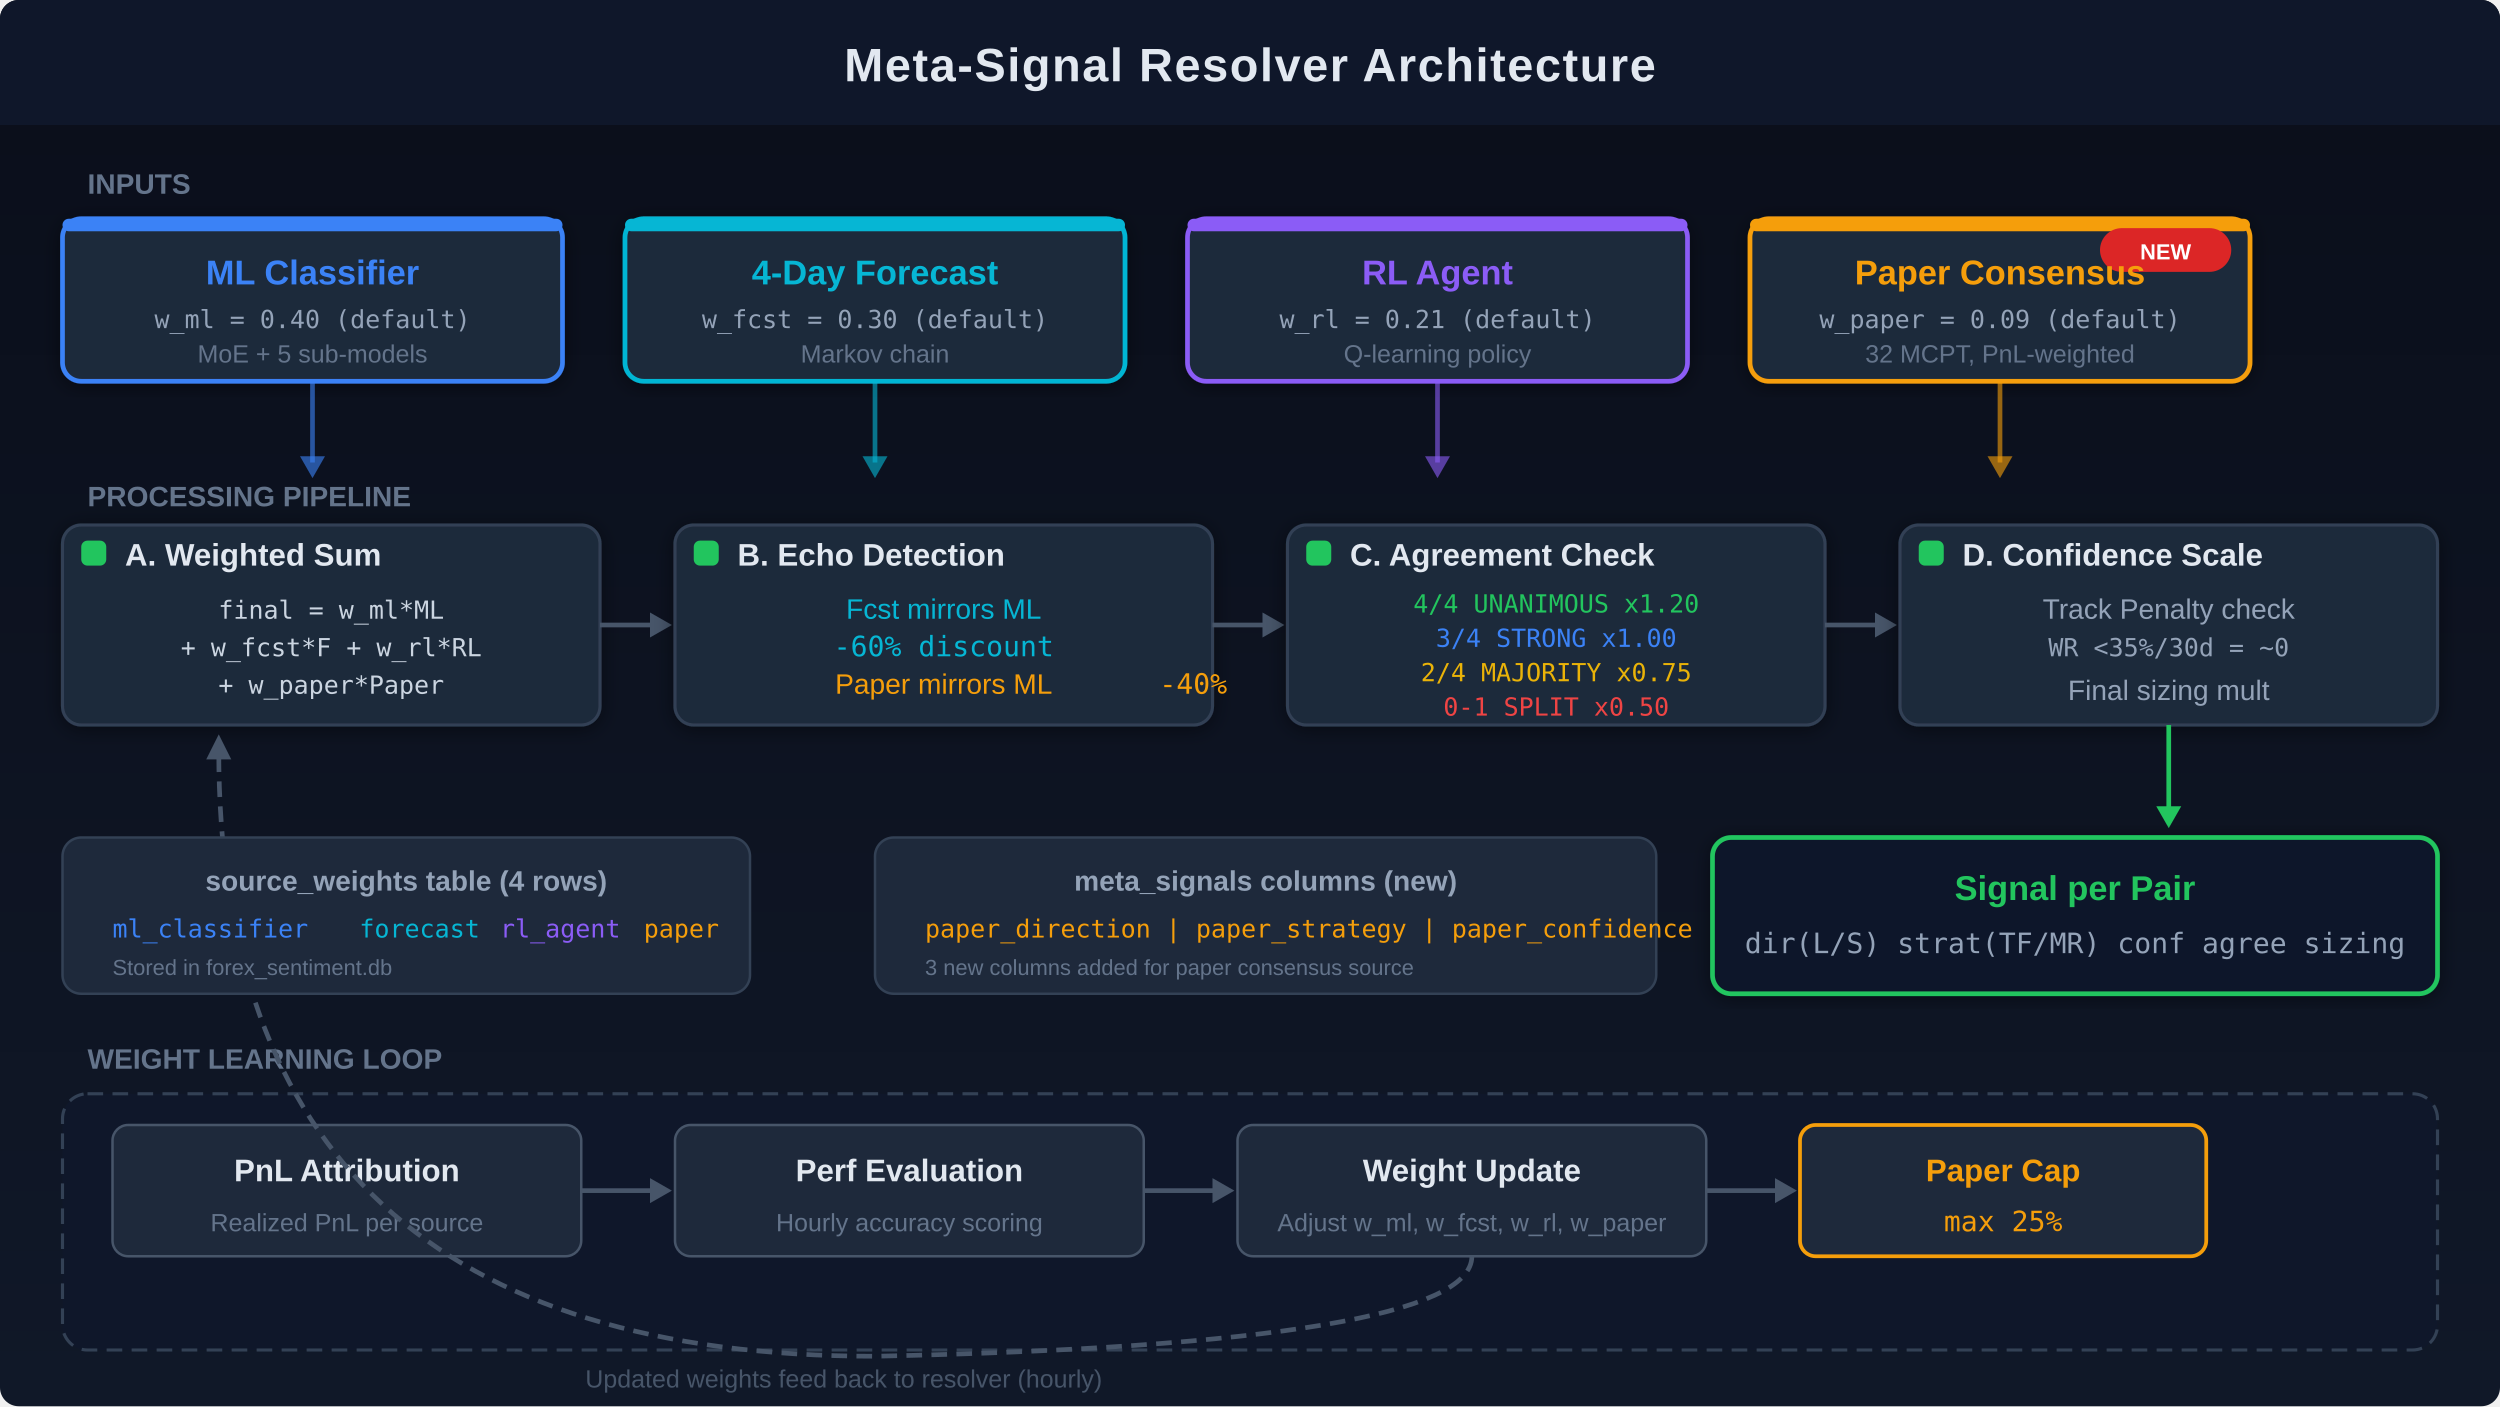
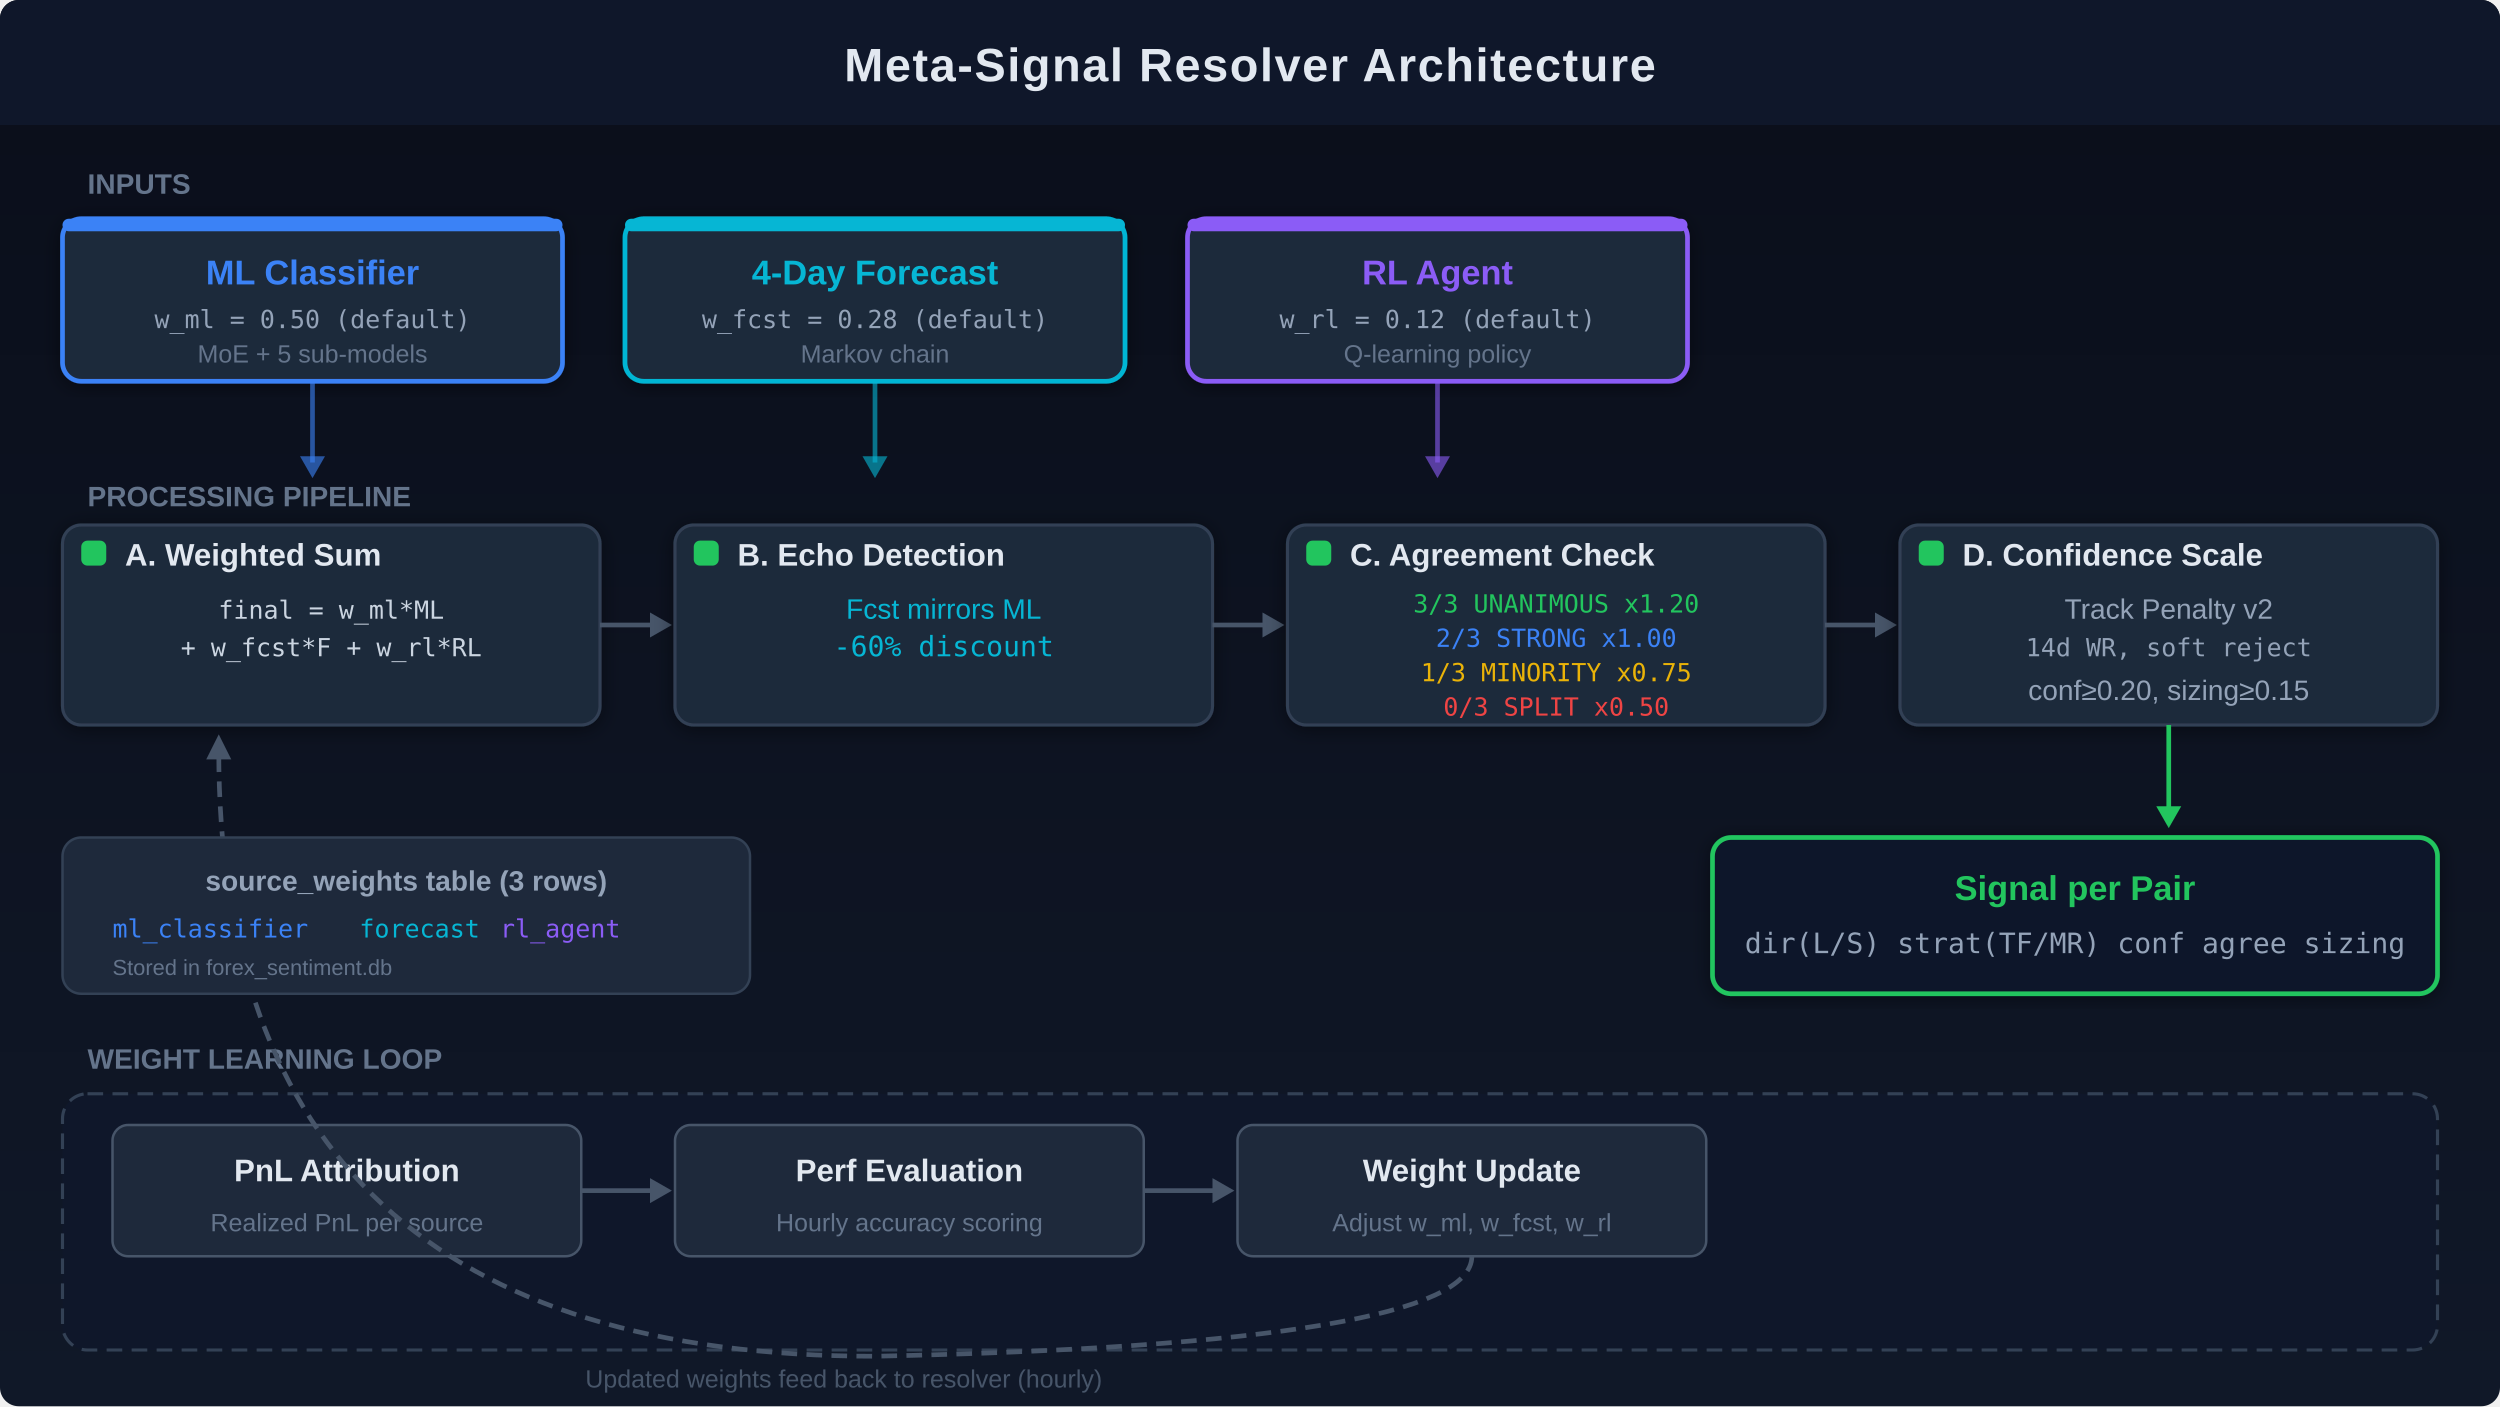
<svg xmlns="http://www.w3.org/2000/svg" viewBox="0 0 800 450" width="800" height="450">
  <defs>
    <linearGradient id="abg" x1="0" y1="0" x2="0" y2="1">
      <stop offset="0%" stop-color="#0a0e1a" />
      <stop offset="100%" stop-color="#101828" />
    </linearGradient>
    <filter id="ds">
      <feDropShadow dx="0" dy="1" stdDeviation="3" flood-color="#000" flood-opacity="0.45" />
    </filter>
  </defs>
  <rect width="800" height="450" fill="url(#abg)" rx="6" />
  <rect x="0" y="0" width="800" height="40" fill="#0f172a" rx="6" />
  <rect x="0" y="30" width="800" height="10" fill="#0f172a" />
  <text x="400" y="26" text-anchor="middle" fill="#e2e8f0" font-family="Segoe UI, Arial, sans-serif" font-size="15" font-weight="700" letter-spacing="0.5">Meta-Signal Resolver Architecture</text>
  <text x="28" y="62" fill="#64748b" font-family="Segoe UI, Arial, sans-serif" font-size="9" font-weight="600">INPUTS</text>
  <rect x="20" y="70" width="160" height="52" rx="6" fill="#1e293b" stroke="#3b82f6" stroke-width="1.5" filter="url(#ds)" />
  <rect x="20" y="70" width="160" height="4" rx="2" fill="#3b82f6" />
  <text x="100" y="91" text-anchor="middle" fill="#3b82f6" font-family="Segoe UI, Arial, sans-serif" font-size="11" font-weight="700">ML Classifier</text>
-   <text x="100" y="105" text-anchor="middle" fill="#94a3b8" font-family="Consolas, monospace" font-size="8">w_ml = 0.40 (default)</text>
+   <text x="100" y="105" text-anchor="middle" fill="#94a3b8" font-family="Consolas, monospace" font-size="8">w_ml = 0.50 (default)</text>
  <text x="100" y="116" text-anchor="middle" fill="#64748b" font-family="Segoe UI, Arial, sans-serif" font-size="8">MoE + 5 sub-models</text>
  <rect x="200" y="70" width="160" height="52" rx="6" fill="#1e293b" stroke="#06b6d4" stroke-width="1.5" filter="url(#ds)" />
  <rect x="200" y="70" width="160" height="4" rx="2" fill="#06b6d4" />
  <text x="280" y="91" text-anchor="middle" fill="#06b6d4" font-family="Segoe UI, Arial, sans-serif" font-size="11" font-weight="700">4-Day Forecast</text>
-   <text x="280" y="105" text-anchor="middle" fill="#94a3b8" font-family="Consolas, monospace" font-size="8">w_fcst = 0.30 (default)</text>
+   <text x="280" y="105" text-anchor="middle" fill="#94a3b8" font-family="Consolas, monospace" font-size="8">w_fcst = 0.28 (default)</text>
  <text x="280" y="116" text-anchor="middle" fill="#64748b" font-family="Segoe UI, Arial, sans-serif" font-size="8">Markov chain</text>
  <rect x="380" y="70" width="160" height="52" rx="6" fill="#1e293b" stroke="#8b5cf6" stroke-width="1.5" filter="url(#ds)" />
  <rect x="380" y="70" width="160" height="4" rx="2" fill="#8b5cf6" />
  <text x="460" y="91" text-anchor="middle" fill="#8b5cf6" font-family="Segoe UI, Arial, sans-serif" font-size="11" font-weight="700">RL Agent</text>
-   <text x="460" y="105" text-anchor="middle" fill="#94a3b8" font-family="Consolas, monospace" font-size="8">w_rl = 0.21 (default)</text>
+   <text x="460" y="105" text-anchor="middle" fill="#94a3b8" font-family="Consolas, monospace" font-size="8">w_rl = 0.12 (default)</text>
  <text x="460" y="116" text-anchor="middle" fill="#64748b" font-family="Segoe UI, Arial, sans-serif" font-size="8">Q-learning policy</text>
-   <rect x="560" y="70" width="160" height="52" rx="6" fill="#1e293b" stroke="#f59e0b" stroke-width="1.5" filter="url(#ds)" />
-   <rect x="560" y="70" width="160" height="4" rx="2" fill="#f59e0b" />
-   <rect x="672" y="73" width="42" height="14" rx="7" fill="#dc2626" />
-   <text x="693" y="83" text-anchor="middle" fill="#fff" font-family="Segoe UI, Arial, sans-serif" font-size="7" font-weight="700">NEW</text>
-   <text x="640" y="91" text-anchor="middle" fill="#f59e0b" font-family="Segoe UI, Arial, sans-serif" font-size="11" font-weight="700">Paper Consensus</text>
-   <text x="640" y="105" text-anchor="middle" fill="#94a3b8" font-family="Consolas, monospace" font-size="8">w_paper = 0.09 (default)</text>
-   <text x="640" y="116" text-anchor="middle" fill="#64748b" font-family="Segoe UI, Arial, sans-serif" font-size="8">32 MCPT, PnL-weighted</text>
  <line x1="100" y1="122" x2="100" y2="148" stroke="#3b82f6" stroke-width="1.5" stroke-opacity="0.6" />
  <polygon points="96,146 100,153 104,146" fill="#3b82f6" fill-opacity="0.6" />
  <line x1="280" y1="122" x2="280" y2="148" stroke="#06b6d4" stroke-width="1.5" stroke-opacity="0.6" />
  <polygon points="276,146 280,153 284,146" fill="#06b6d4" fill-opacity="0.6" />
  <line x1="460" y1="122" x2="460" y2="148" stroke="#8b5cf6" stroke-width="1.5" stroke-opacity="0.6" />
  <polygon points="456,146 460,153 464,146" fill="#8b5cf6" fill-opacity="0.6" />
-   <line x1="640" y1="122" x2="640" y2="148" stroke="#f59e0b" stroke-width="1.5" stroke-opacity="0.6" />
-   <polygon points="636,146 640,153 644,146" fill="#f59e0b" fill-opacity="0.6" />
  <text x="28" y="162" fill="#64748b" font-family="Segoe UI, Arial, sans-serif" font-size="9" font-weight="600">PROCESSING PIPELINE</text>
  <rect x="20" y="168" width="172" height="64" rx="6" fill="#1e293b" stroke="#334155" stroke-width="1" filter="url(#ds)" />
  <rect x="26" y="173" width="8" height="8" rx="2" fill="#22c55e" />
  <text x="40" y="181" fill="#e2e8f0" font-family="Segoe UI, Arial, sans-serif" font-size="10" font-weight="600">A. Weighted Sum</text>
  <text x="106" y="198" text-anchor="middle" fill="#cbd5e1" font-family="Consolas, monospace" font-size="8">final = w_ml*ML</text>
  <text x="106" y="210" text-anchor="middle" fill="#cbd5e1" font-family="Consolas, monospace" font-size="8">+ w_fcst*F + w_rl*RL</text>
-   <text x="106" y="222" text-anchor="middle" fill="#cbd5e1" font-family="Consolas, monospace" font-size="8">+ w_paper*Paper</text>
  <line x1="192" y1="200" x2="210" y2="200" stroke="#475569" stroke-width="1.5" />
  <polygon points="208,196 215,200 208,204" fill="#475569" />
  <rect x="216" y="168" width="172" height="64" rx="6" fill="#1e293b" stroke="#334155" stroke-width="1" filter="url(#ds)" />
  <rect x="222" y="173" width="8" height="8" rx="2" fill="#22c55e" />
  <text x="236" y="181" fill="#e2e8f0" font-family="Segoe UI, Arial, sans-serif" font-size="10" font-weight="600">B. Echo Detection</text>
  <text x="302" y="198" text-anchor="middle" fill="#06b6d4" font-family="Segoe UI, Arial, sans-serif" font-size="9">Fcst mirrors ML</text>
  <text x="302" y="210" text-anchor="middle" fill="#06b6d4" font-family="Consolas, monospace" font-size="9">-60% discount</text>
-   <text x="302" y="222" text-anchor="middle" fill="#f59e0b" font-family="Segoe UI, Arial, sans-serif" font-size="9">Paper mirrors ML</text>
-   <text x="371" y="222" fill="#f59e0b" font-family="Consolas, monospace" font-size="9">-40%</text>
  <line x1="388" y1="200" x2="406" y2="200" stroke="#475569" stroke-width="1.5" />
  <polygon points="404,196 411,200 404,204" fill="#475569" />
  <rect x="412" y="168" width="172" height="64" rx="6" fill="#1e293b" stroke="#334155" stroke-width="1" filter="url(#ds)" />
  <rect x="418" y="173" width="8" height="8" rx="2" fill="#22c55e" />
  <text x="432" y="181" fill="#e2e8f0" font-family="Segoe UI, Arial, sans-serif" font-size="10" font-weight="600">C. Agreement Check</text>
-   <text x="498" y="196" text-anchor="middle" fill="#22c55e" font-family="Consolas, monospace" font-size="8">4/4 UNANIMOUS x1.20</text>
-   <text x="498" y="207" text-anchor="middle" fill="#3b82f6" font-family="Consolas, monospace" font-size="8">3/4 STRONG    x1.00</text>
-   <text x="498" y="218" text-anchor="middle" fill="#eab308" font-family="Consolas, monospace" font-size="8">2/4 MAJORITY  x0.75</text>
-   <text x="498" y="229" text-anchor="middle" fill="#ef4444" font-family="Consolas, monospace" font-size="8">0-1 SPLIT     x0.50</text>
+   <text x="498" y="196" text-anchor="middle" fill="#22c55e" font-family="Consolas, monospace" font-size="8">3/3 UNANIMOUS x1.20</text>
+   <text x="498" y="207" text-anchor="middle" fill="#3b82f6" font-family="Consolas, monospace" font-size="8">2/3 STRONG    x1.00</text>
+   <text x="498" y="218" text-anchor="middle" fill="#eab308" font-family="Consolas, monospace" font-size="8">1/3 MINORITY  x0.75</text>
+   <text x="498" y="229" text-anchor="middle" fill="#ef4444" font-family="Consolas, monospace" font-size="8">0/3 SPLIT     x0.50</text>
  <line x1="584" y1="200" x2="602" y2="200" stroke="#475569" stroke-width="1.5" />
  <polygon points="600,196 607,200 600,204" fill="#475569" />
  <rect x="608" y="168" width="172" height="64" rx="6" fill="#1e293b" stroke="#334155" stroke-width="1" filter="url(#ds)" />
  <rect x="614" y="173" width="8" height="8" rx="2" fill="#22c55e" />
  <text x="628" y="181" fill="#e2e8f0" font-family="Segoe UI, Arial, sans-serif" font-size="10" font-weight="600">D. Confidence Scale</text>
-   <text x="694" y="198" text-anchor="middle" fill="#94a3b8" font-family="Segoe UI, Arial, sans-serif" font-size="9">Track Penalty check</text>
-   <text x="694" y="210" text-anchor="middle" fill="#94a3b8" font-family="Consolas, monospace" font-size="8">WR &lt;35%/30d = ~0</text>
-   <text x="694" y="224" text-anchor="middle" fill="#94a3b8" font-family="Segoe UI, Arial, sans-serif" font-size="9">Final sizing mult</text>
+   <text x="694" y="198" text-anchor="middle" fill="#94a3b8" font-family="Segoe UI, Arial, sans-serif" font-size="9">Track Penalty v2</text>
+   <text x="694" y="210" text-anchor="middle" fill="#94a3b8" font-family="Consolas, monospace" font-size="8">14d WR, soft reject</text>
+   <text x="694" y="224" text-anchor="middle" fill="#94a3b8" font-family="Segoe UI, Arial, sans-serif" font-size="9">conf≥0.20, sizing≥0.15</text>
  <line x1="694" y1="232" x2="694" y2="260" stroke="#22c55e" stroke-width="1.5" />
  <polygon points="690,258 694,265 698,258" fill="#22c55e" />
  <text x="28" y="278" fill="#64748b" font-family="Segoe UI, Arial, sans-serif" font-size="9" font-weight="600">OUTPUT</text>
  <rect x="548" y="268" width="232" height="50" rx="6" fill="#0f172a" stroke="#22c55e" stroke-width="1.5" filter="url(#ds)" />
  <text x="664" y="288" text-anchor="middle" fill="#22c55e" font-family="Segoe UI, Arial, sans-serif" font-size="11" font-weight="700">Signal per Pair</text>
  <text x="664" y="305" text-anchor="middle" fill="#94a3b8" font-family="Consolas, monospace" font-size="9">dir(L/S) strat(TF/MR) conf agree sizing</text>
  <text x="28" y="342" fill="#64748b" font-family="Segoe UI, Arial, sans-serif" font-size="9" font-weight="600">WEIGHT LEARNING LOOP</text>
  <rect x="20" y="350" width="760" height="82" rx="8" fill="#0f172a" stroke="#334155" stroke-width="1" stroke-dasharray="5,3" />
  <rect x="36" y="360" width="150" height="42" rx="5" fill="#1e293b" stroke="#475569" stroke-width="0.8" />
  <text x="111" y="378" text-anchor="middle" fill="#e2e8f0" font-family="Segoe UI, Arial, sans-serif" font-size="10" font-weight="600">PnL Attribution</text>
  <text x="111" y="394" text-anchor="middle" fill="#64748b" font-family="Segoe UI, Arial, sans-serif" font-size="8">Realized PnL per source</text>
  <line x1="186" y1="381" x2="210" y2="381" stroke="#475569" stroke-width="1.5" />
  <polygon points="208,377 215,381 208,385" fill="#475569" />
  <rect x="216" y="360" width="150" height="42" rx="5" fill="#1e293b" stroke="#475569" stroke-width="0.8" />
  <text x="291" y="378" text-anchor="middle" fill="#e2e8f0" font-family="Segoe UI, Arial, sans-serif" font-size="10" font-weight="600">Perf Evaluation</text>
  <text x="291" y="394" text-anchor="middle" fill="#64748b" font-family="Segoe UI, Arial, sans-serif" font-size="8">Hourly accuracy scoring</text>
  <line x1="366" y1="381" x2="390" y2="381" stroke="#475569" stroke-width="1.5" />
  <polygon points="388,377 395,381 388,385" fill="#475569" />
  <rect x="396" y="360" width="150" height="42" rx="5" fill="#1e293b" stroke="#475569" stroke-width="0.8" />
  <text x="471" y="378" text-anchor="middle" fill="#e2e8f0" font-family="Segoe UI, Arial, sans-serif" font-size="10" font-weight="600">Weight Update</text>
-   <text x="471" y="394" text-anchor="middle" fill="#64748b" font-family="Segoe UI, Arial, sans-serif" font-size="8">Adjust w_ml, w_fcst, w_rl, w_paper</text>
-   <line x1="546" y1="381" x2="570" y2="381" stroke="#475569" stroke-width="1.5" />
-   <polygon points="568,377 575,381 568,385" fill="#475569" />
-   <rect x="576" y="360" width="130" height="42" rx="5" fill="#1e293b" stroke="#f59e0b" stroke-width="1.2" />
-   <text x="641" y="378" text-anchor="middle" fill="#f59e0b" font-family="Segoe UI, Arial, sans-serif" font-size="10" font-weight="600">Paper Cap</text>
-   <text x="641" y="394" text-anchor="middle" fill="#f59e0b" font-family="Consolas, monospace" font-size="9">max 25%</text>
+   <text x="471" y="394" text-anchor="middle" fill="#64748b" font-family="Segoe UI, Arial, sans-serif" font-size="8">Adjust w_ml, w_fcst, w_rl</text>
  <path d="M 471 402 Q 471 430 280 434 Q 70 434 70 240" fill="none" stroke="#475569" stroke-width="1.5" stroke-dasharray="5,3" />
  <polygon points="66,243 70,235 74,243" fill="#475569" />
  <text x="270" y="444" text-anchor="middle" fill="#475569" font-family="Segoe UI, Arial, sans-serif" font-size="8">Updated weights feed back to resolver (hourly)</text>
  <rect x="20" y="268" width="220" height="50" rx="6" fill="#1e293b" stroke="#334155" stroke-width="0.8" />
-   <text x="130" y="285" text-anchor="middle" fill="#94a3b8" font-family="Segoe UI, Arial, sans-serif" font-size="9" font-weight="600">source_weights table (4 rows)</text>
+   <text x="130" y="285" text-anchor="middle" fill="#94a3b8" font-family="Segoe UI, Arial, sans-serif" font-size="9" font-weight="600">source_weights table (3 rows)</text>
  <text x="36" y="300" fill="#3b82f6" font-family="Consolas, monospace" font-size="8">ml_classifier</text>
  <text x="115" y="300" fill="#06b6d4" font-family="Consolas, monospace" font-size="8">forecast</text>
  <text x="160" y="300" fill="#8b5cf6" font-family="Consolas, monospace" font-size="8">rl_agent</text>
-   <text x="206" y="300" fill="#f59e0b" font-family="Consolas, monospace" font-size="8">paper</text>
  <text x="36" y="312" fill="#64748b" font-family="Segoe UI, Arial, sans-serif" font-size="7">Stored in forex_sentiment.db</text>
-   <rect x="280" y="268" width="250" height="50" rx="6" fill="#1e293b" stroke="#334155" stroke-width="0.8" />
-   <text x="405" y="285" text-anchor="middle" fill="#94a3b8" font-family="Segoe UI, Arial, sans-serif" font-size="9" font-weight="600">meta_signals columns (new)</text>
-   <text x="296" y="300" fill="#f59e0b" font-family="Consolas, monospace" font-size="8">paper_direction | paper_strategy | paper_confidence</text>
-   <text x="296" y="312" fill="#64748b" font-family="Segoe UI, Arial, sans-serif" font-size="7">3 new columns added for paper consensus source</text>
</svg>
